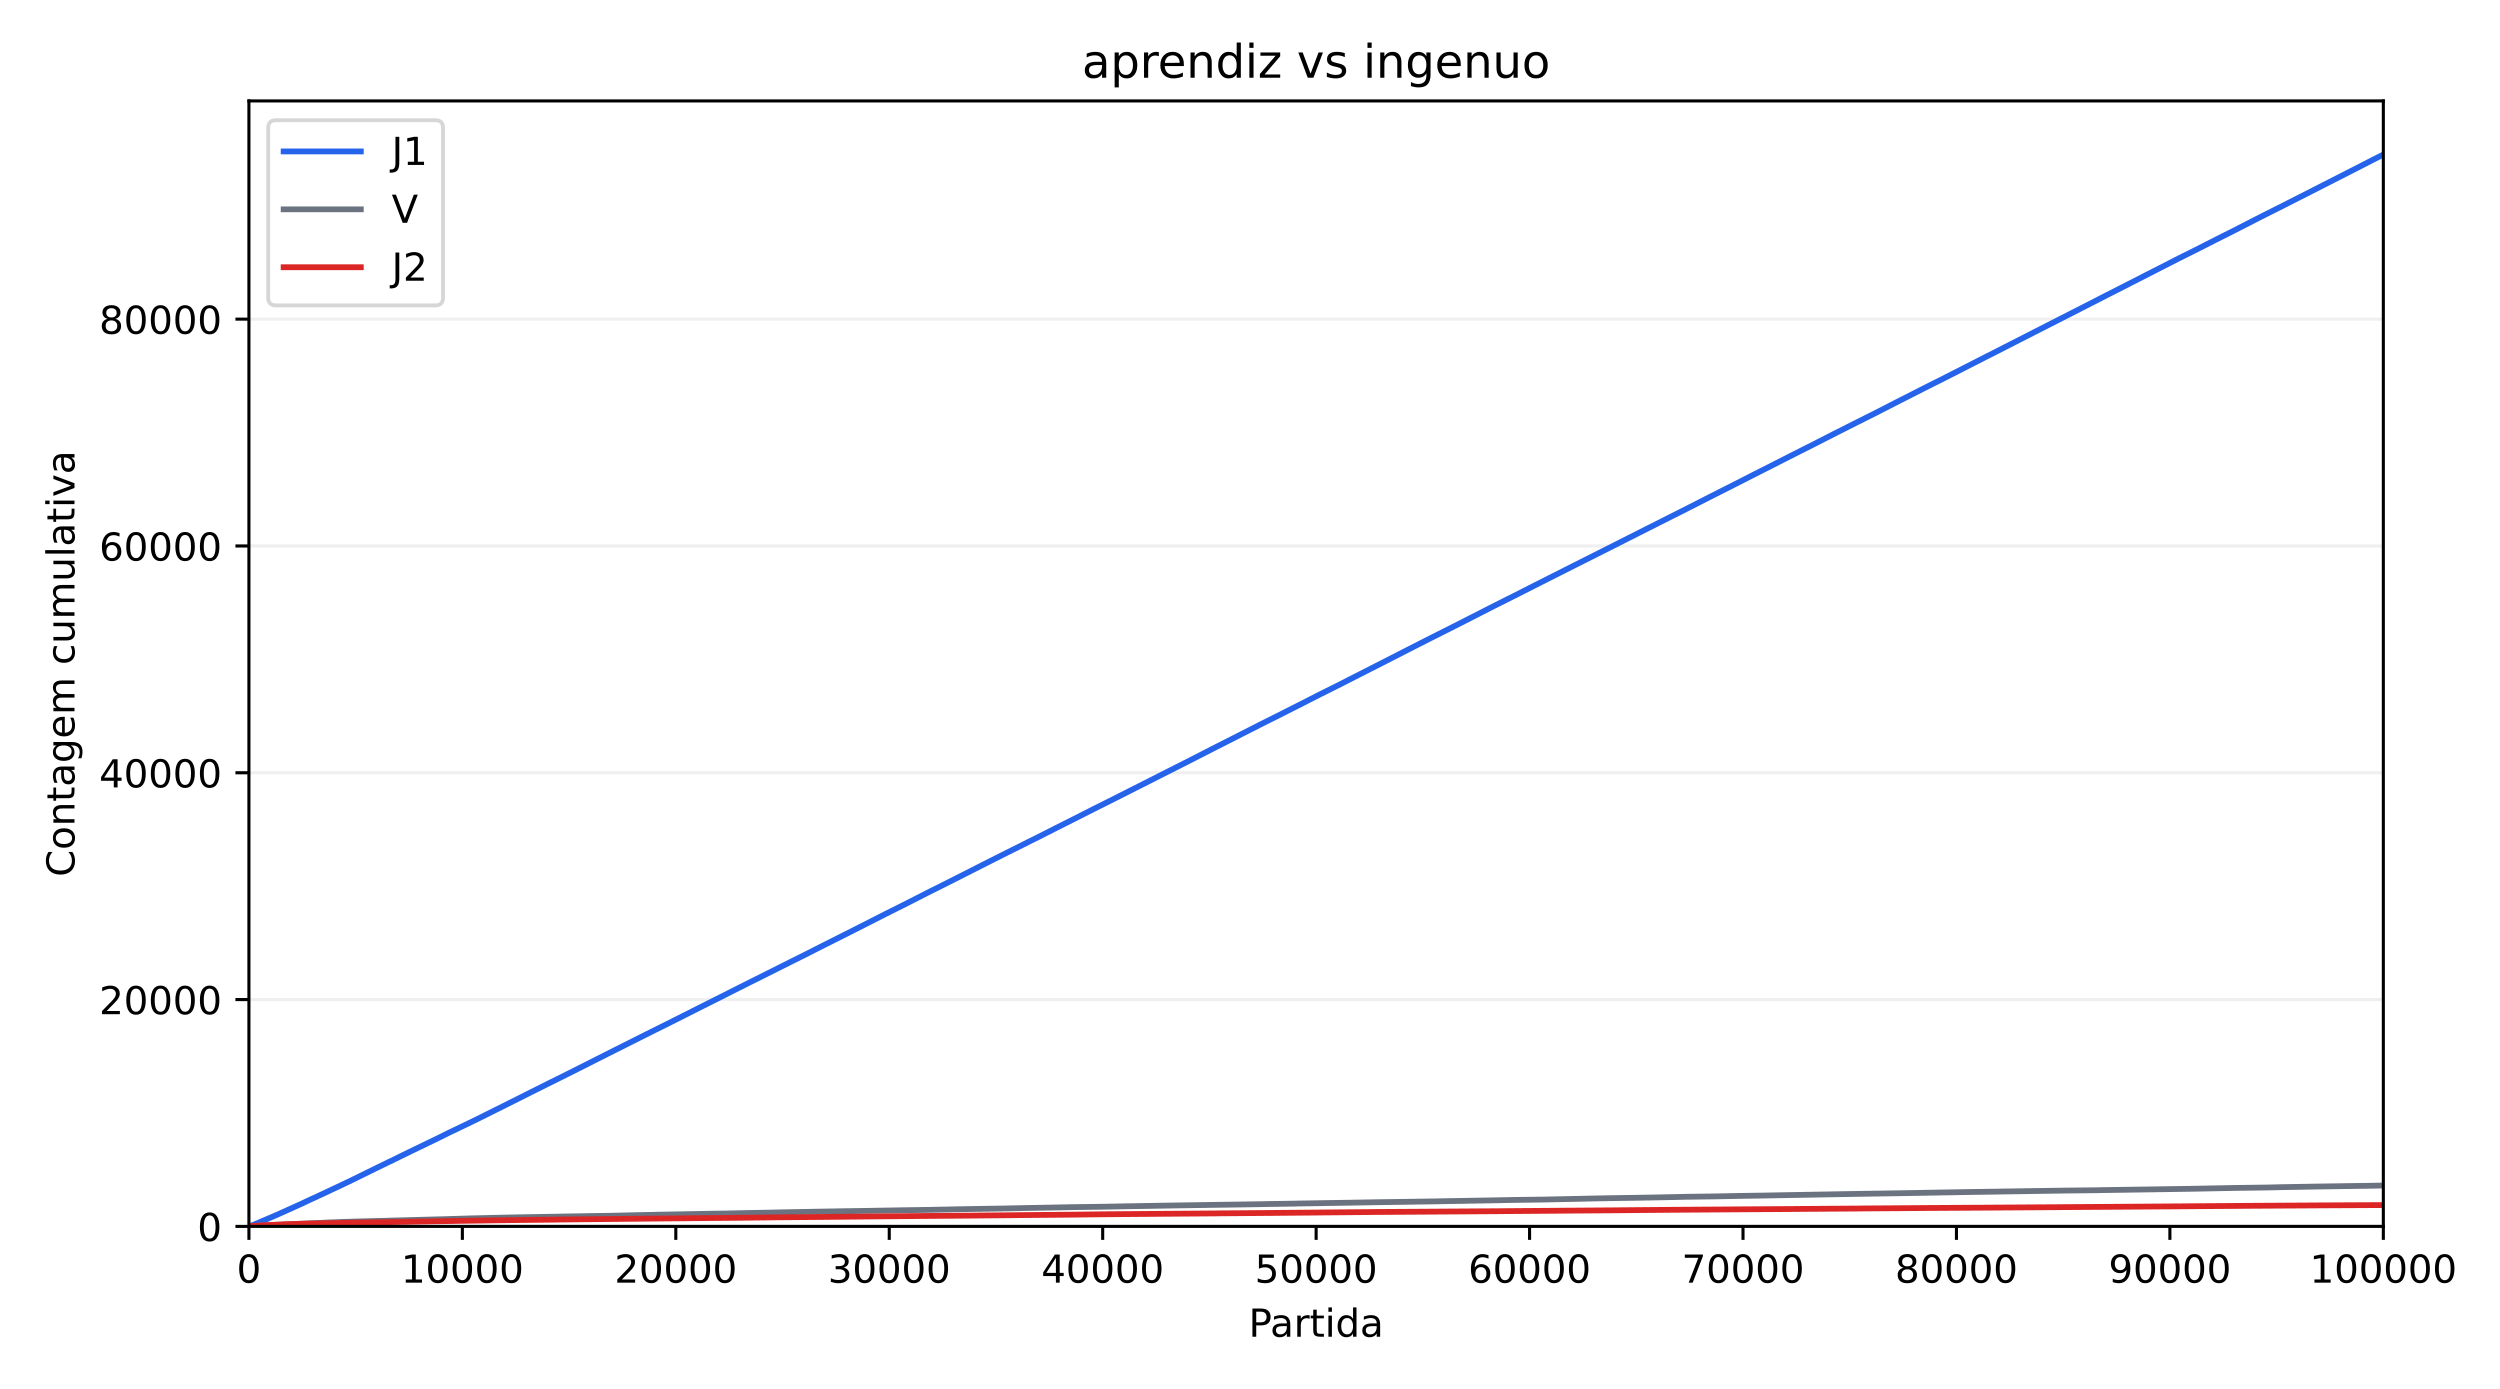
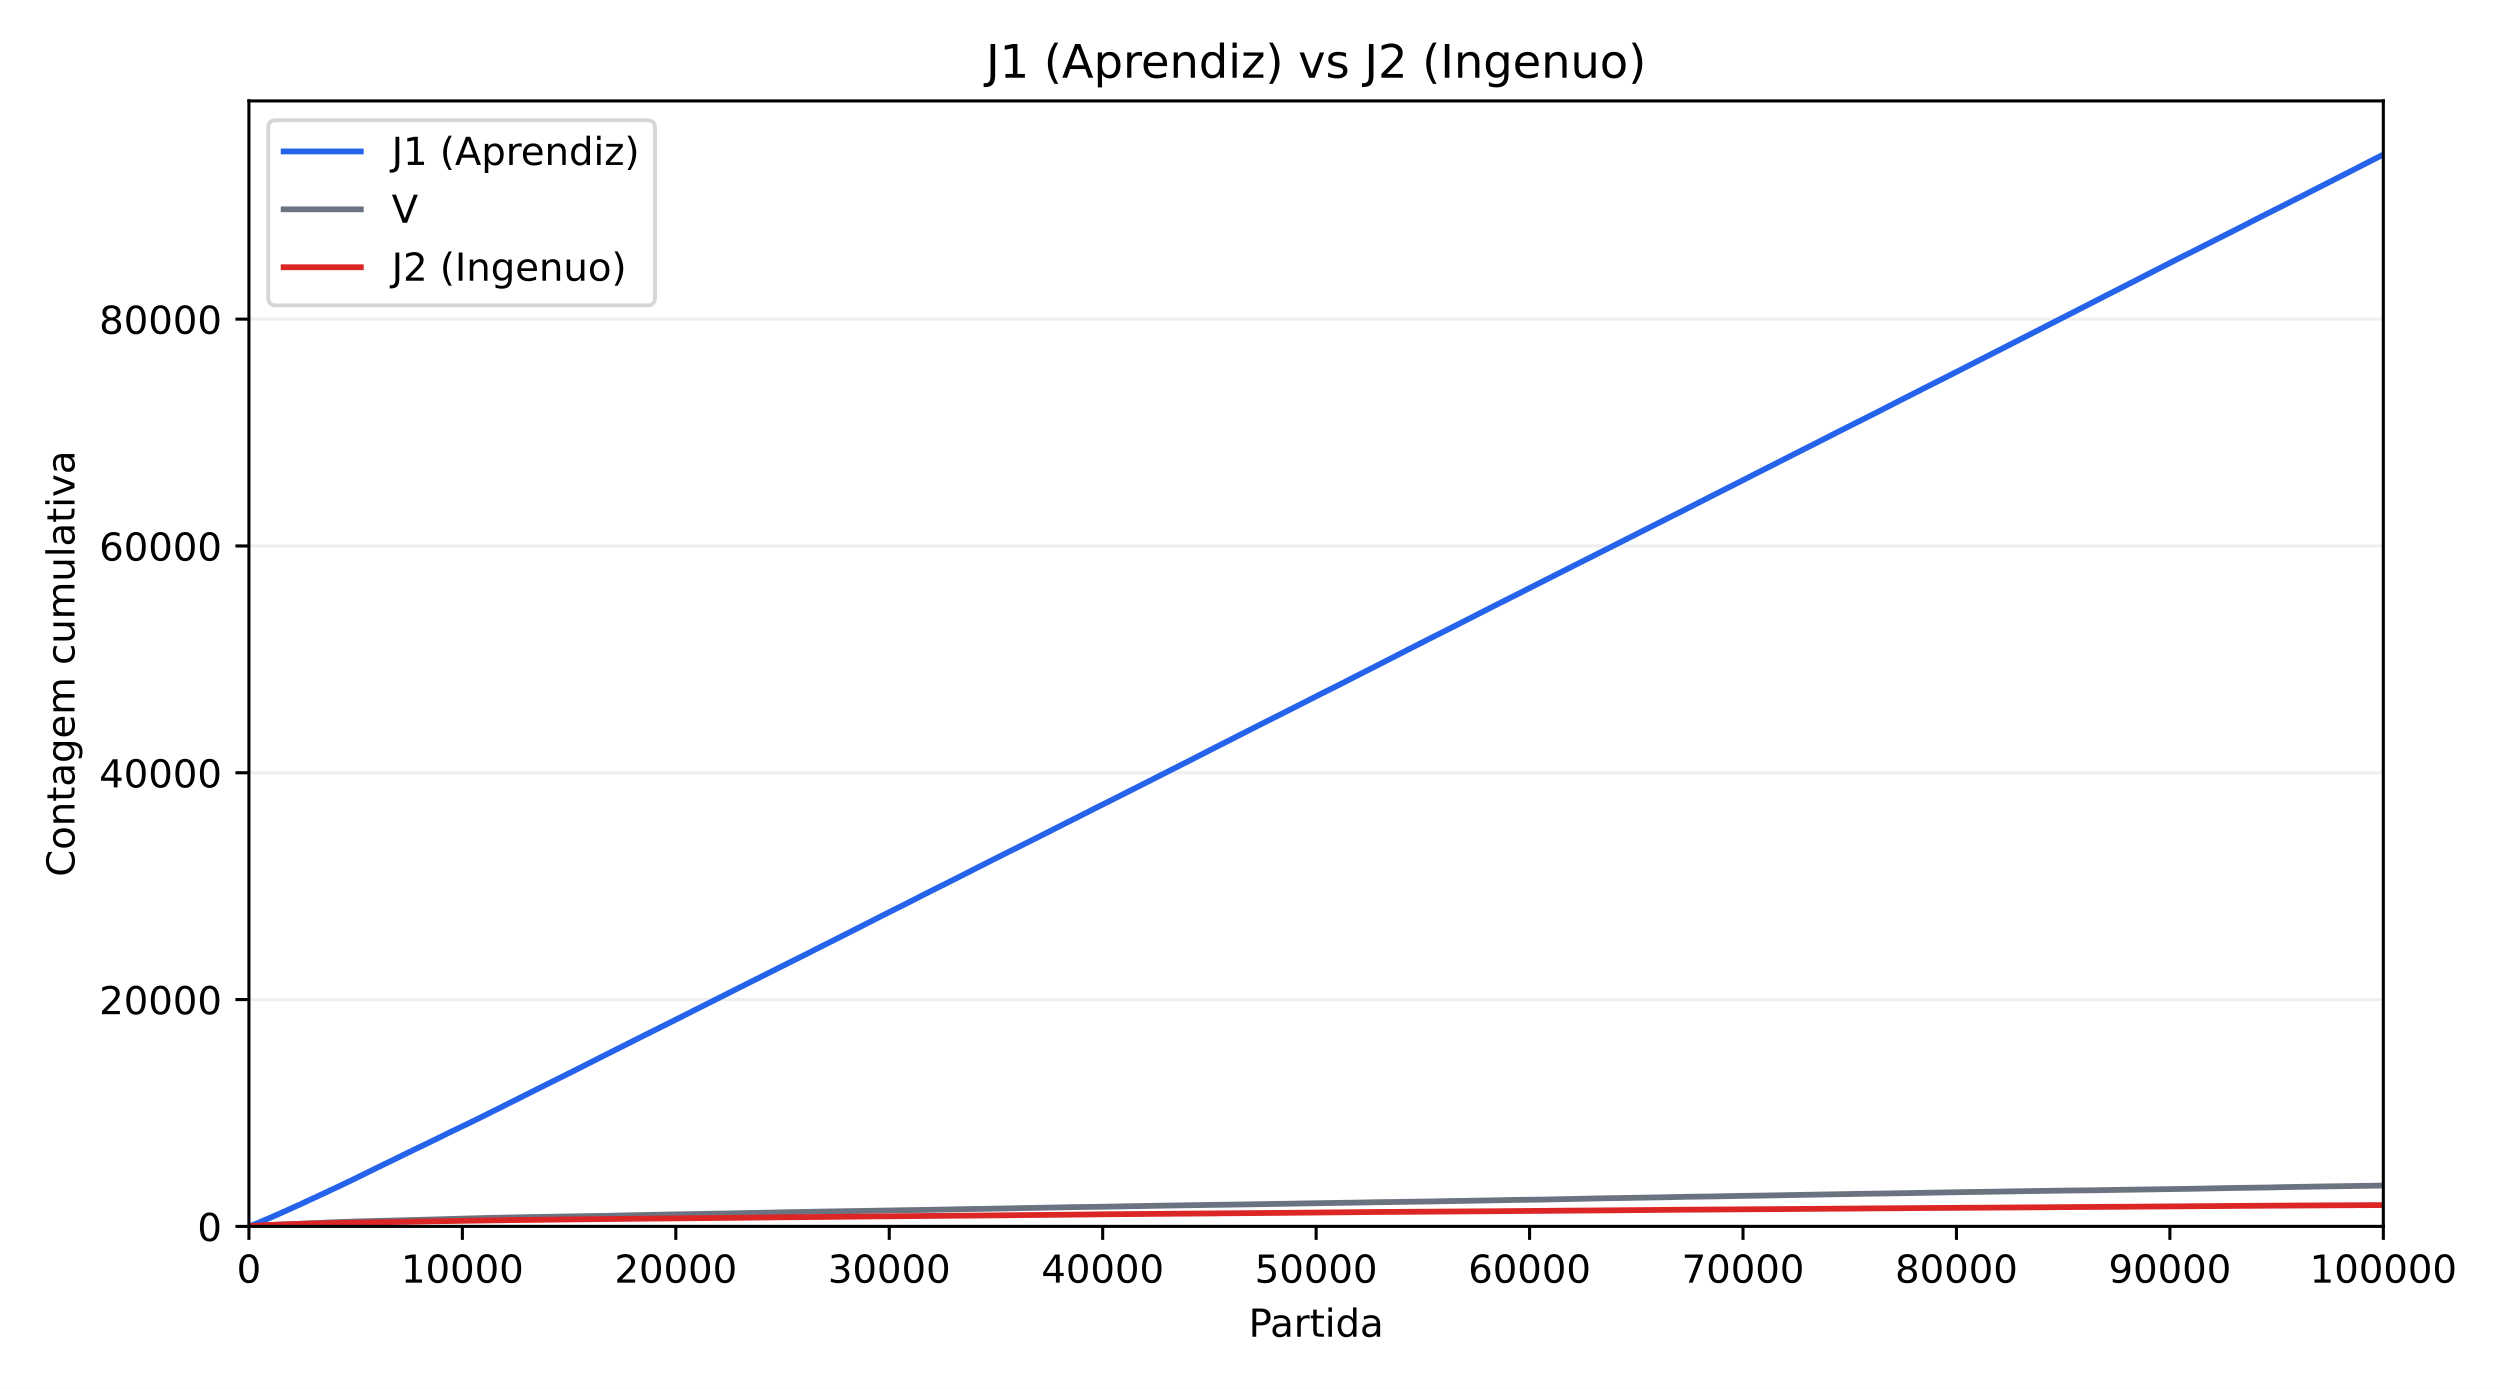
<svg xmlns="http://www.w3.org/2000/svg" xmlns:xlink="http://www.w3.org/1999/xlink" width="648pt" height="360pt" viewBox="0 0 648 360" version="1.1">
  <defs>
    <style type="text/css">*{stroke-linejoin: round; stroke-linecap: butt}</style>
  </defs>
  <g id="figure_1">
    <g id="patch_1">
      <path d="M 0 360  L 648 360  L 648 0  L 0 0  z " style="fill: #ffffff" />
    </g>
    <g id="axes_1">
      <g id="patch_2">
        <path d="M 64.522 317.878  L 617.76 317.878  L 617.76 26.16  L 64.522 26.16  z " style="fill: #ffffff" />
      </g>
      <g id="matplotlib.axis_1">
        <g id="xtick_1">
          <g id="line2d_1">
            <defs>
-               <path id="m46d43a1dc6" d="M 0 0  L 0 3.5  " style="stroke: #000000; stroke-width: 0.8" />
+               <path id="md406e0d1ef" d="M 0 0  L 0 3.5  " style="stroke: #000000; stroke-width: 0.8" />
            </defs>
            <g>
-               <use xlink:href="#m46d43a1dc6" x="64.522" y="317.878" style="stroke: #000000; stroke-width: 0.8" />
+               <use xlink:href="#md406e0d1ef" x="64.522" y="317.878" style="stroke: #000000; stroke-width: 0.8" />
            </g>
          </g>
          <g id="text_1">
            <text style="font-size: 10px; font-family: 'DejaVu Sans', 'Bitstream Vera Sans', 'Computer Modern Sans Serif', 'Lucida Grande', 'Verdana', 'Geneva', 'Lucid', 'Arial', 'Helvetica', 'Avant Garde', sans-serif; text-anchor: middle" x="64.522" y="332.475" transform="rotate(-0 64.52234 332.4753)">0</text>
          </g>
        </g>
        <g id="xtick_2">
          <g id="line2d_2">
            <g>
-               <use xlink:href="#m46d43a1dc6" x="119.846" y="317.878" style="stroke: #000000; stroke-width: 0.8" />
+               <use xlink:href="#md406e0d1ef" x="119.846" y="317.878" style="stroke: #000000; stroke-width: 0.8" />
            </g>
          </g>
          <g id="text_2">
            <text style="font-size: 10px; font-family: 'DejaVu Sans', 'Bitstream Vera Sans', 'Computer Modern Sans Serif', 'Lucida Grande', 'Verdana', 'Geneva', 'Lucid', 'Arial', 'Helvetica', 'Avant Garde', sans-serif; text-anchor: middle" x="119.846" y="332.475" transform="rotate(-0 119.8461 332.4753)">10000</text>
          </g>
        </g>
        <g id="xtick_3">
          <g id="line2d_3">
            <g>
-               <use xlink:href="#m46d43a1dc6" x="175.17" y="317.878" style="stroke: #000000; stroke-width: 0.8" />
+               <use xlink:href="#md406e0d1ef" x="175.17" y="317.878" style="stroke: #000000; stroke-width: 0.8" />
            </g>
          </g>
          <g id="text_3">
            <text style="font-size: 10px; font-family: 'DejaVu Sans', 'Bitstream Vera Sans', 'Computer Modern Sans Serif', 'Lucida Grande', 'Verdana', 'Geneva', 'Lucid', 'Arial', 'Helvetica', 'Avant Garde', sans-serif; text-anchor: middle" x="175.17" y="332.475" transform="rotate(-0 175.1699 332.4753)">20000</text>
          </g>
        </g>
        <g id="xtick_4">
          <g id="line2d_4">
            <g>
-               <use xlink:href="#m46d43a1dc6" x="230.494" y="317.878" style="stroke: #000000; stroke-width: 0.8" />
+               <use xlink:href="#md406e0d1ef" x="230.494" y="317.878" style="stroke: #000000; stroke-width: 0.8" />
            </g>
          </g>
          <g id="text_4">
            <text style="font-size: 10px; font-family: 'DejaVu Sans', 'Bitstream Vera Sans', 'Computer Modern Sans Serif', 'Lucida Grande', 'Verdana', 'Geneva', 'Lucid', 'Arial', 'Helvetica', 'Avant Garde', sans-serif; text-anchor: middle" x="230.494" y="332.475" transform="rotate(-0 230.4936 332.4753)">30000</text>
          </g>
        </g>
        <g id="xtick_5">
          <g id="line2d_5">
            <g>
-               <use xlink:href="#m46d43a1dc6" x="285.817" y="317.878" style="stroke: #000000; stroke-width: 0.8" />
+               <use xlink:href="#md406e0d1ef" x="285.817" y="317.878" style="stroke: #000000; stroke-width: 0.8" />
            </g>
          </g>
          <g id="text_5">
            <text style="font-size: 10px; font-family: 'DejaVu Sans', 'Bitstream Vera Sans', 'Computer Modern Sans Serif', 'Lucida Grande', 'Verdana', 'Geneva', 'Lucid', 'Arial', 'Helvetica', 'Avant Garde', sans-serif; text-anchor: middle" x="285.817" y="332.475" transform="rotate(-0 285.8174 332.4753)">40000</text>
          </g>
        </g>
        <g id="xtick_6">
          <g id="line2d_6">
            <g>
-               <use xlink:href="#m46d43a1dc6" x="341.141" y="317.878" style="stroke: #000000; stroke-width: 0.8" />
+               <use xlink:href="#md406e0d1ef" x="341.141" y="317.878" style="stroke: #000000; stroke-width: 0.8" />
            </g>
          </g>
          <g id="text_6">
            <text style="font-size: 10px; font-family: 'DejaVu Sans', 'Bitstream Vera Sans', 'Computer Modern Sans Serif', 'Lucida Grande', 'Verdana', 'Geneva', 'Lucid', 'Arial', 'Helvetica', 'Avant Garde', sans-serif; text-anchor: middle" x="341.141" y="332.475" transform="rotate(-0 341.1412 332.4753)">50000</text>
          </g>
        </g>
        <g id="xtick_7">
          <g id="line2d_7">
            <g>
-               <use xlink:href="#m46d43a1dc6" x="396.465" y="317.878" style="stroke: #000000; stroke-width: 0.8" />
+               <use xlink:href="#md406e0d1ef" x="396.465" y="317.878" style="stroke: #000000; stroke-width: 0.8" />
            </g>
          </g>
          <g id="text_7">
            <text style="font-size: 10px; font-family: 'DejaVu Sans', 'Bitstream Vera Sans', 'Computer Modern Sans Serif', 'Lucida Grande', 'Verdana', 'Geneva', 'Lucid', 'Arial', 'Helvetica', 'Avant Garde', sans-serif; text-anchor: middle" x="396.465" y="332.475" transform="rotate(-0 396.4649 332.4753)">60000</text>
          </g>
        </g>
        <g id="xtick_8">
          <g id="line2d_8">
            <g>
-               <use xlink:href="#m46d43a1dc6" x="451.789" y="317.878" style="stroke: #000000; stroke-width: 0.8" />
+               <use xlink:href="#md406e0d1ef" x="451.789" y="317.878" style="stroke: #000000; stroke-width: 0.8" />
            </g>
          </g>
          <g id="text_8">
            <text style="font-size: 10px; font-family: 'DejaVu Sans', 'Bitstream Vera Sans', 'Computer Modern Sans Serif', 'Lucida Grande', 'Verdana', 'Geneva', 'Lucid', 'Arial', 'Helvetica', 'Avant Garde', sans-serif; text-anchor: middle" x="451.789" y="332.475" transform="rotate(-0 451.7887 332.4753)">70000</text>
          </g>
        </g>
        <g id="xtick_9">
          <g id="line2d_9">
            <g>
-               <use xlink:href="#m46d43a1dc6" x="507.112" y="317.878" style="stroke: #000000; stroke-width: 0.8" />
+               <use xlink:href="#md406e0d1ef" x="507.112" y="317.878" style="stroke: #000000; stroke-width: 0.8" />
            </g>
          </g>
          <g id="text_9">
            <text style="font-size: 10px; font-family: 'DejaVu Sans', 'Bitstream Vera Sans', 'Computer Modern Sans Serif', 'Lucida Grande', 'Verdana', 'Geneva', 'Lucid', 'Arial', 'Helvetica', 'Avant Garde', sans-serif; text-anchor: middle" x="507.112" y="332.475" transform="rotate(-0 507.1125 332.4753)">80000</text>
          </g>
        </g>
        <g id="xtick_10">
          <g id="line2d_10">
            <g>
-               <use xlink:href="#m46d43a1dc6" x="562.436" y="317.878" style="stroke: #000000; stroke-width: 0.8" />
+               <use xlink:href="#md406e0d1ef" x="562.436" y="317.878" style="stroke: #000000; stroke-width: 0.8" />
            </g>
          </g>
          <g id="text_10">
            <text style="font-size: 10px; font-family: 'DejaVu Sans', 'Bitstream Vera Sans', 'Computer Modern Sans Serif', 'Lucida Grande', 'Verdana', 'Geneva', 'Lucid', 'Arial', 'Helvetica', 'Avant Garde', sans-serif; text-anchor: middle" x="562.436" y="332.475" transform="rotate(-0 562.4362 332.4753)">90000</text>
          </g>
        </g>
        <g id="xtick_11">
          <g id="line2d_11">
            <g>
-               <use xlink:href="#m46d43a1dc6" x="617.76" y="317.878" style="stroke: #000000; stroke-width: 0.8" />
+               <use xlink:href="#md406e0d1ef" x="617.76" y="317.878" style="stroke: #000000; stroke-width: 0.8" />
            </g>
          </g>
          <g id="text_11">
            <text style="font-size: 10px; font-family: 'DejaVu Sans', 'Bitstream Vera Sans', 'Computer Modern Sans Serif', 'Lucida Grande', 'Verdana', 'Geneva', 'Lucid', 'Arial', 'Helvetica', 'Avant Garde', sans-serif; text-anchor: middle" x="617.76" y="332.475" transform="rotate(-0 617.76 332.4753)">100000</text>
          </g>
        </g>
        <g id="text_12">
          <text style="font-size: 10px; font-family: 'DejaVu Sans', 'Bitstream Vera Sans', 'Computer Modern Sans Serif', 'Lucida Grande', 'Verdana', 'Geneva', 'Lucid', 'Arial', 'Helvetica', 'Avant Garde', sans-serif; text-anchor: middle" x="341.141" y="346.476" transform="rotate(-0 341.1412 346.4761)">Partida</text>
        </g>
      </g>
      <g id="matplotlib.axis_2">
        <g id="ytick_1">
          <g id="line2d_12">
-             <path d="M 64.522 317.878  L 617.76 317.878  " clip-path="url(#p251c545fd5)" style="fill: none; stroke: #b0b0b0; stroke-opacity: 0.2; stroke-width: 0.8; stroke-linecap: square" />
+             <path d="M 64.522 317.878  L 617.76 317.878  " clip-path="url(#p0ba3b041fd)" style="fill: none; stroke: #b0b0b0; stroke-opacity: 0.2; stroke-width: 0.8; stroke-linecap: square" />
          </g>
          <g id="line2d_13">
            <defs>
-               <path id="m83a1f2bd88" d="M 0 0  L -3.5 0  " style="stroke: #000000; stroke-width: 0.8" />
+               <path id="m6a8de0ea1c" d="M 0 0  L -3.5 0  " style="stroke: #000000; stroke-width: 0.8" />
            </defs>
            <g>
-               <use xlink:href="#m83a1f2bd88" x="64.522" y="317.878" style="stroke: #000000; stroke-width: 0.8" />
+               <use xlink:href="#m6a8de0ea1c" x="64.522" y="317.878" style="stroke: #000000; stroke-width: 0.8" />
            </g>
          </g>
          <g id="text_13">
            <text style="font-size: 10px; font-family: 'DejaVu Sans', 'Bitstream Vera Sans', 'Computer Modern Sans Serif', 'Lucida Grande', 'Verdana', 'Geneva', 'Lucid', 'Arial', 'Helvetica', 'Avant Garde', sans-serif; text-anchor: end" x="57.522" y="321.676" transform="rotate(-0 57.52234 321.6765)">0</text>
          </g>
        </g>
        <g id="ytick_2">
          <g id="line2d_14">
-             <path d="M 64.522 259.089  L 617.76 259.089  " clip-path="url(#p251c545fd5)" style="fill: none; stroke: #b0b0b0; stroke-opacity: 0.2; stroke-width: 0.8; stroke-linecap: square" />
+             <path d="M 64.522 259.089  L 617.76 259.089  " clip-path="url(#p0ba3b041fd)" style="fill: none; stroke: #b0b0b0; stroke-opacity: 0.2; stroke-width: 0.8; stroke-linecap: square" />
          </g>
          <g id="line2d_15">
            <g>
-               <use xlink:href="#m83a1f2bd88" x="64.522" y="259.089" style="stroke: #000000; stroke-width: 0.8" />
+               <use xlink:href="#m6a8de0ea1c" x="64.522" y="259.089" style="stroke: #000000; stroke-width: 0.8" />
            </g>
          </g>
          <g id="text_14">
            <text style="font-size: 10px; font-family: 'DejaVu Sans', 'Bitstream Vera Sans', 'Computer Modern Sans Serif', 'Lucida Grande', 'Verdana', 'Geneva', 'Lucid', 'Arial', 'Helvetica', 'Avant Garde', sans-serif; text-anchor: end" x="57.522" y="262.888" transform="rotate(-0 57.52234 262.8878)">20000</text>
          </g>
        </g>
        <g id="ytick_3">
          <g id="line2d_16">
-             <path d="M 64.522 200.3  L 617.76 200.3  " clip-path="url(#p251c545fd5)" style="fill: none; stroke: #b0b0b0; stroke-opacity: 0.2; stroke-width: 0.8; stroke-linecap: square" />
+             <path d="M 64.522 200.3  L 617.76 200.3  " clip-path="url(#p0ba3b041fd)" style="fill: none; stroke: #b0b0b0; stroke-opacity: 0.2; stroke-width: 0.8; stroke-linecap: square" />
          </g>
          <g id="line2d_17">
            <g>
-               <use xlink:href="#m83a1f2bd88" x="64.522" y="200.3" style="stroke: #000000; stroke-width: 0.8" />
+               <use xlink:href="#m6a8de0ea1c" x="64.522" y="200.3" style="stroke: #000000; stroke-width: 0.8" />
            </g>
          </g>
          <g id="text_15">
            <text style="font-size: 10px; font-family: 'DejaVu Sans', 'Bitstream Vera Sans', 'Computer Modern Sans Serif', 'Lucida Grande', 'Verdana', 'Geneva', 'Lucid', 'Arial', 'Helvetica', 'Avant Garde', sans-serif; text-anchor: end" x="57.522" y="204.099" transform="rotate(-0 57.52234 204.0992)">40000</text>
          </g>
        </g>
        <g id="ytick_4">
          <g id="line2d_18">
-             <path d="M 64.522 141.512  L 617.76 141.512  " clip-path="url(#p251c545fd5)" style="fill: none; stroke: #b0b0b0; stroke-opacity: 0.2; stroke-width: 0.8; stroke-linecap: square" />
+             <path d="M 64.522 141.512  L 617.76 141.512  " clip-path="url(#p0ba3b041fd)" style="fill: none; stroke: #b0b0b0; stroke-opacity: 0.2; stroke-width: 0.8; stroke-linecap: square" />
          </g>
          <g id="line2d_19">
            <g>
-               <use xlink:href="#m83a1f2bd88" x="64.522" y="141.512" style="stroke: #000000; stroke-width: 0.8" />
+               <use xlink:href="#m6a8de0ea1c" x="64.522" y="141.512" style="stroke: #000000; stroke-width: 0.8" />
            </g>
          </g>
          <g id="text_16">
            <text style="font-size: 10px; font-family: 'DejaVu Sans', 'Bitstream Vera Sans', 'Computer Modern Sans Serif', 'Lucida Grande', 'Verdana', 'Geneva', 'Lucid', 'Arial', 'Helvetica', 'Avant Garde', sans-serif; text-anchor: end" x="57.522" y="145.311" transform="rotate(-0 57.52234 145.3105)">60000</text>
          </g>
        </g>
        <g id="ytick_5">
          <g id="line2d_20">
-             <path d="M 64.522 82.723  L 617.76 82.723  " clip-path="url(#p251c545fd5)" style="fill: none; stroke: #b0b0b0; stroke-opacity: 0.2; stroke-width: 0.8; stroke-linecap: square" />
+             <path d="M 64.522 82.723  L 617.76 82.723  " clip-path="url(#p0ba3b041fd)" style="fill: none; stroke: #b0b0b0; stroke-opacity: 0.2; stroke-width: 0.8; stroke-linecap: square" />
          </g>
          <g id="line2d_21">
            <g>
-               <use xlink:href="#m83a1f2bd88" x="64.522" y="82.723" style="stroke: #000000; stroke-width: 0.8" />
+               <use xlink:href="#m6a8de0ea1c" x="64.522" y="82.723" style="stroke: #000000; stroke-width: 0.8" />
            </g>
          </g>
          <g id="text_17">
            <text style="font-size: 10px; font-family: 'DejaVu Sans', 'Bitstream Vera Sans', 'Computer Modern Sans Serif', 'Lucida Grande', 'Verdana', 'Geneva', 'Lucid', 'Arial', 'Helvetica', 'Avant Garde', sans-serif; text-anchor: end" x="57.522" y="86.522" transform="rotate(-0 57.52234 86.52189)">80000</text>
          </g>
        </g>
        <g id="text_18">
          <text style="font-size: 10px; font-family: 'DejaVu Sans', 'Bitstream Vera Sans', 'Computer Modern Sans Serif', 'Lucida Grande', 'Verdana', 'Geneva', 'Lucid', 'Arial', 'Helvetica', 'Avant Garde', sans-serif; text-anchor: middle" x="19.308" y="172.019" transform="rotate(-90 19.3075 172.0188)">Contagem cumulativa</text>
        </g>
      </g>
      <g id="line2d_22">
-         <path d="M 64.522 317.878  L 65.242 317.619  L 65.59 317.51  L 66.614 317.09  L 66.89 316.981  L 68.146 316.437  L 68.406 316.329  L 69.562 315.838  L 69.817 315.729  L 71.089 315.176  L 71.349 315.068  L 72.705 314.471  L 72.937 314.362  L 74.436 313.689  L 74.68 313.58  L 76.234 312.878  L 76.478 312.769  L 78.043 312.061  L 78.276 311.952  L 80.345 310.976  L 80.583 310.867  L 82.171 310.147  L 82.381 310.038  L 84.03 309.286  L 84.251 309.177  L 86.403 308.157  L 86.641 308.048  L 88.671 307.093  L 88.898 306.984  L 91.094 305.941  L 91.31 305.832  L 94.386 304.321  L 94.613 304.212  L 97.789 302.648  L 98.01 302.54  L 100.776 301.193  L 101.025 301.085  L 104.046 299.603  L 104.267 299.494  L 107.022 298.154  L 107.243 298.045  L 109.655 296.887  L 109.877 296.778  L 112.527 295.494  L 112.776 295.385  L 116.316 293.627  L 116.538 293.519  L 118.734 292.475  L 118.955 292.366  L 121.351 291.217  L 121.578 291.108  L 124.549 289.653  L 124.764 289.544  L 128.598 287.631  L 128.831 287.522  L 132.963 285.45  L 133.19 285.341  L 137.716 283.06  L 137.937 282.951  L 141.942 280.947  L 142.158 280.838  L 145.45 279.212  L 145.666 279.104  L 149.76 277.052  L 149.975 276.943  L 154.894 274.453  L 155.115 274.345  L 159.58 272.096  L 159.806 271.987  L 164.227 269.762  L 164.443 269.653  L 168.736 267.496  L 168.957 267.387  L 172.481 265.638  L 172.702 265.529  L 177.178 263.275  L 177.399 263.166  L 182.146 260.767  L 182.367 260.659  L 186.71 258.475  L 186.926 258.366  L 191.607 256.003  L 191.828 255.894  L 195.955 253.824  L 196.176 253.716  L 200.077 251.767  L 200.292 251.658  L 204.58 249.504  L 204.79 249.395  L 208.392 247.605  L 208.608 247.496  L 213.908 244.803  L 214.14 244.695  L 218.544 242.478  L 218.765 242.37  L 223.75 239.845  L 223.965 239.736  L 229.525 236.905  L 229.752 236.796  L 233.891 234.721  L 234.123 234.612  L 240.076 231.573  L 240.286 231.464  L 244.192 229.512  L 244.413 229.404  L 248.994 227.093  L 249.21 226.985  L 254.692 224.195  L 254.914 224.086  L 259.649 221.694  L 259.865 221.585  L 263.738 219.651  L 263.959 219.542  L 268.081 217.475  L 268.324 217.367  L 273.347 214.821  L 273.563 214.712  L 278.138 212.405  L 278.36 212.296  L 283.555 209.66  L 283.77 209.551  L 287.61 207.634  L 287.831 207.525  L 292.783 205.018  L 292.998 204.909  L 297.723 202.523  L 297.939 202.414  L 303.283 199.698  L 303.51 199.589  L 308.406 197.111  L 308.622 197.002  L 315.261 193.598  L 315.488 193.49  L 320.682 190.853  L 320.893 190.744  L 326.453 187.914  L 326.668 187.805  L 330.779 185.744  L 331.011 185.636  L 336.267 182.967  L 336.5 182.858  L 342.364 179.865  L 342.591 179.757  L 346.264 177.928  L 346.48 177.82  L 352.333 174.833  L 352.554 174.724  L 358.159 171.87  L 358.38 171.761  L 364.919 168.41  L 365.135 168.302  L 370.806 165.412  L 371.033 165.303  L 375.519 163.043  L 375.735 162.934  L 381.024 160.248  L 381.24 160.139  L 387.442 156.967  L 387.68 156.858  L 392.111 154.627  L 392.343 154.519  L 397.798 151.744  L 398.025 151.635  L 402.949 149.142  L 403.17 149.034  L 407.889 146.65  L 408.1 146.541  L 412.282 144.442  L 412.492 144.334  L 417.034 142.044  L 417.256 141.935  L 422.268 139.395  L 422.495 139.287  L 427.441 136.782  L 427.668 136.673  L 432.392 134.287  L 432.608 134.178  L 436.99 131.973  L 437.205 131.864  L 443.18 128.813  L 443.396 128.705  L 448.281 126.233  L 448.508 126.124  L 454.466 123.081  L 454.682 122.973  L 459.54 120.515  L 459.75 120.407  L 465.105 117.685  L 465.321 117.576  L 470.001 115.213  L 470.217 115.104  L 476.303 111.994  L 476.541 111.885  L 481.514 109.366  L 481.747 109.257  L 485.824 107.214  L 486.034 107.106  L 492.728 103.672  L 492.961 103.564  L 498.521 100.733  L 498.731 100.624  L 502.88 98.543  L 503.101 98.434  L 508.695 95.586  L 508.905 95.477  L 514.83 92.453  L 515.057 92.344  L 520.877 89.375  L 521.093 89.266  L 527.123 86.186  L 527.339 86.077  L 533.181 83.096  L 533.397 82.988  L 539.211 80.022  L 539.422 79.913  L 545.961 76.562  L 546.182 76.453  L 551.936 73.52  L 552.146 73.411  L 558.292 70.269  L 558.508 70.16  L 564.821 66.929  L 565.048 66.821  L 568.837 64.931  L 569.058 64.822  L 574.441 62.085  L 574.663 61.977  L 579.105 59.74  L 579.316 59.631  L 585.849 56.283  L 586.065 56.174  L 590.557 53.911  L 590.79 53.802  L 596.245 51.027  L 596.471 50.918  L 602.314 47.938  L 602.529 47.829  L 608.294 44.89  L 608.51 44.781  L 615.176 41.362  L 615.398 41.254  L 617.76 40.051  L 617.76 40.051  " clip-path="url(#p251c545fd5)" style="fill: none; stroke: #2563eb; stroke-width: 1.5; stroke-linecap: square" />
+         <path d="M 64.522 317.878  L 65.242 317.619  L 65.59 317.51  L 66.614 317.09  L 66.89 316.981  L 68.146 316.437  L 68.406 316.329  L 69.562 315.838  L 69.817 315.729  L 71.089 315.176  L 71.349 315.068  L 72.705 314.471  L 72.937 314.362  L 74.436 313.689  L 74.68 313.58  L 76.234 312.878  L 76.478 312.769  L 78.043 312.061  L 78.276 311.952  L 80.345 310.976  L 80.583 310.867  L 82.171 310.147  L 82.381 310.038  L 84.03 309.286  L 84.251 309.177  L 86.403 308.157  L 86.641 308.048  L 88.671 307.093  L 88.898 306.984  L 91.094 305.941  L 91.31 305.832  L 94.386 304.321  L 94.613 304.212  L 97.789 302.648  L 98.01 302.54  L 100.776 301.193  L 101.025 301.085  L 104.046 299.603  L 104.267 299.494  L 107.022 298.154  L 107.243 298.045  L 109.655 296.887  L 109.877 296.778  L 112.527 295.494  L 112.776 295.385  L 116.316 293.627  L 116.538 293.519  L 118.734 292.475  L 118.955 292.366  L 121.351 291.217  L 121.578 291.108  L 124.549 289.653  L 124.764 289.544  L 128.598 287.631  L 128.831 287.522  L 132.963 285.45  L 133.19 285.341  L 137.716 283.06  L 137.937 282.951  L 141.942 280.947  L 142.158 280.838  L 145.45 279.212  L 145.666 279.104  L 149.76 277.052  L 149.975 276.943  L 154.894 274.453  L 155.115 274.345  L 159.58 272.096  L 159.806 271.987  L 164.227 269.762  L 164.443 269.653  L 168.736 267.496  L 168.957 267.387  L 172.481 265.638  L 172.702 265.529  L 177.178 263.275  L 177.399 263.166  L 182.146 260.767  L 182.367 260.659  L 186.71 258.475  L 186.926 258.366  L 191.607 256.003  L 191.828 255.894  L 195.955 253.824  L 196.176 253.716  L 200.077 251.767  L 200.292 251.658  L 204.58 249.504  L 204.79 249.395  L 208.392 247.605  L 208.608 247.496  L 213.908 244.803  L 214.14 244.695  L 218.544 242.478  L 218.765 242.37  L 223.75 239.845  L 223.965 239.736  L 229.525 236.905  L 229.752 236.796  L 233.891 234.721  L 234.123 234.612  L 240.076 231.573  L 240.286 231.464  L 244.192 229.512  L 244.413 229.404  L 248.994 227.093  L 249.21 226.985  L 254.692 224.195  L 254.914 224.086  L 259.649 221.694  L 259.865 221.585  L 263.738 219.651  L 263.959 219.542  L 268.081 217.475  L 268.324 217.367  L 273.347 214.821  L 273.563 214.712  L 278.138 212.405  L 278.36 212.296  L 283.555 209.66  L 283.77 209.551  L 287.61 207.634  L 287.831 207.525  L 292.783 205.018  L 292.998 204.909  L 297.723 202.523  L 297.939 202.414  L 303.283 199.698  L 303.51 199.589  L 308.406 197.111  L 308.622 197.002  L 315.261 193.598  L 315.488 193.49  L 320.682 190.853  L 320.893 190.744  L 326.453 187.914  L 326.668 187.805  L 330.779 185.744  L 331.011 185.636  L 336.267 182.967  L 336.5 182.858  L 342.364 179.865  L 342.591 179.757  L 346.264 177.928  L 346.48 177.82  L 352.333 174.833  L 352.554 174.724  L 358.159 171.87  L 358.38 171.761  L 364.919 168.41  L 365.135 168.302  L 370.806 165.412  L 371.033 165.303  L 375.519 163.043  L 375.735 162.934  L 381.024 160.248  L 381.24 160.139  L 387.442 156.967  L 387.68 156.858  L 392.111 154.627  L 392.343 154.519  L 397.798 151.744  L 398.025 151.635  L 402.949 149.142  L 403.17 149.034  L 407.889 146.65  L 408.1 146.541  L 412.282 144.442  L 412.492 144.334  L 417.034 142.044  L 417.256 141.935  L 422.268 139.395  L 422.495 139.287  L 427.441 136.782  L 427.668 136.673  L 432.392 134.287  L 432.608 134.178  L 436.99 131.973  L 437.205 131.864  L 443.18 128.813  L 443.396 128.705  L 448.281 126.233  L 448.508 126.124  L 454.466 123.081  L 454.682 122.973  L 459.54 120.515  L 459.75 120.407  L 465.105 117.685  L 465.321 117.576  L 470.001 115.213  L 470.217 115.104  L 476.303 111.994  L 476.541 111.885  L 481.514 109.366  L 481.747 109.257  L 485.824 107.214  L 486.034 107.106  L 492.728 103.672  L 492.961 103.564  L 498.521 100.733  L 498.731 100.624  L 502.88 98.543  L 503.101 98.434  L 508.695 95.586  L 508.905 95.477  L 514.83 92.453  L 515.057 92.344  L 520.877 89.375  L 521.093 89.266  L 527.123 86.186  L 527.339 86.077  L 533.181 83.096  L 533.397 82.988  L 539.211 80.022  L 539.422 79.913  L 545.961 76.562  L 546.182 76.453  L 551.936 73.52  L 552.146 73.411  L 558.292 70.269  L 558.508 70.16  L 564.821 66.929  L 565.048 66.821  L 568.837 64.931  L 569.058 64.822  L 574.441 62.085  L 574.663 61.977  L 579.105 59.74  L 579.316 59.631  L 585.849 56.283  L 586.065 56.174  L 590.557 53.911  L 590.79 53.802  L 596.245 51.027  L 596.471 50.918  L 602.314 47.938  L 602.529 47.829  L 608.294 44.89  L 608.51 44.781  L 615.176 41.362  L 615.398 41.254  L 617.76 40.051  L 617.76 40.051  " clip-path="url(#p0ba3b041fd)" style="fill: none; stroke: #2563eb; stroke-width: 1.5; stroke-linecap: square" />
      </g>
      <g id="line2d_23">
-         <path d="M 64.522 317.878  L 66.232 317.769  L 66.486 317.757  L 68.716 317.648  L 68.987 317.628  L 70.779 317.519  L 71.067 317.49  L 73.441 317.381  L 73.689 317.372  L 76.262 317.263  L 76.533 317.243  L 79.111 317.134  L 79.36 317.125  L 82.016 317.016  L 82.259 317.011  L 84.478 316.902  L 84.743 316.884  L 87.631 316.775  L 87.908 316.752  L 91.554 316.643  L 91.808 316.631  L 95.941 316.523  L 96.184 316.517  L 100.588 316.408  L 100.853 316.39  L 104.887 316.282  L 105.13 316.276  L 109.235 316.167  L 109.484 316.158  L 113.672 316.049  L 113.915 316.043  L 117.556 315.935  L 117.799 315.929  L 121.445 315.82  L 121.694 315.811  L 126.385 315.702  L 126.645 315.688  L 131.796 315.579  L 132.045 315.57  L 138.169 315.461  L 138.407 315.459  L 144.869 315.35  L 145.129 315.335  L 151.668 315.226  L 151.917 315.217  L 159.098 315.109  L 159.353 315.097  L 164.155 314.988  L 164.398 314.982  L 169.643 314.874  L 169.903 314.859  L 176.099 314.75  L 176.337 314.747  L 182.113 314.638  L 182.362 314.63  L 189.073 314.521  L 189.316 314.515  L 194.218 314.406  L 194.461 314.4  L 200.453 314.292  L 200.718 314.274  L 206.461 314.165  L 206.699 314.162  L 212.342 314.053  L 212.58 314.051  L 219.119 313.942  L 219.357 313.939  L 226.366 313.83  L 226.615 313.821  L 233.177 313.712  L 233.426 313.704  L 240.834 313.595  L 241.077 313.589  L 246.515 313.48  L 246.77 313.469  L 252.795 313.36  L 253.033 313.357  L 259.854 313.248  L 260.092 313.245  L 265.171 313.136  L 265.42 313.128  L 271.527 313.019  L 271.765 313.016  L 277.342 312.907  L 277.596 312.895  L 285.734 312.787  L 285.978 312.781  L 291.698 312.672  L 291.942 312.666  L 298.63 312.557  L 298.879 312.548  L 305.485 312.44  L 305.723 312.437  L 313.086 312.328  L 313.335 312.319  L 321.147 312.21  L 321.385 312.207  L 328.19 312.099  L 328.444 312.087  L 335.764 311.978  L 336.029 311.961  L 342.773 311.852  L 343.022 311.843  L 350.358 311.734  L 350.607 311.725  L 356.87 311.617  L 357.113 311.611  L 365.124 311.502  L 365.367 311.496  L 372.759 311.387  L 373.019 311.373  L 379.558 311.264  L 379.807 311.255  L 386.186 311.146  L 386.424 311.143  L 391.984 311.035  L 392.227 311.029  L 400.509 310.92  L 400.758 310.911  L 405.909 310.802  L 406.147 310.8  L 411.314 310.691  L 411.568 310.679  L 417.095 310.57  L 417.333 310.567  L 424.486 310.459  L 424.724 310.456  L 430.738 310.347  L 430.981 310.341  L 436.171 310.232  L 436.431 310.217  L 444.475 310.109  L 444.718 310.103  L 450.129 309.994  L 450.372 309.988  L 457.819 309.879  L 458.068 309.871  L 463.965 309.762  L 464.209 309.756  L 470.593 309.647  L 470.831 309.644  L 476.673 309.536  L 476.911 309.533  L 483.462 309.424  L 483.699 309.421  L 490.703 309.312  L 490.941 309.309  L 497.458 309.2  L 497.702 309.195  L 503.627 309.086  L 503.865 309.083  L 510.244 308.974  L 510.487 308.968  L 518.316 308.859  L 518.57 308.848  L 525.923 308.739  L 526.172 308.73  L 533.718 308.621  L 533.967 308.613  L 543.919 308.504  L 544.185 308.486  L 551.676 308.377  L 551.914 308.374  L 559.233 308.266  L 559.476 308.26  L 566.923 308.151  L 567.161 308.148  L 572.859 308.039  L 573.103 308.033  L 578.784 307.925  L 579.033 307.916  L 587.293 307.807  L 587.531 307.804  L 592.134 307.695  L 592.372 307.693  L 598.928 307.584  L 599.182 307.572  L 606.579 307.463  L 606.828 307.454  L 614.811 307.346  L 615.06 307.337  L 617.76 307.287  L 617.76 307.287  " clip-path="url(#p251c545fd5)" style="fill: none; stroke: #6b7280; stroke-width: 1.5; stroke-linecap: square" />
+         <path d="M 64.522 317.878  L 66.232 317.769  L 66.486 317.757  L 68.716 317.648  L 68.987 317.628  L 70.779 317.519  L 71.067 317.49  L 73.441 317.381  L 73.689 317.372  L 76.262 317.263  L 76.533 317.243  L 79.111 317.134  L 79.36 317.125  L 82.016 317.016  L 82.259 317.011  L 84.478 316.902  L 84.743 316.884  L 87.631 316.775  L 87.908 316.752  L 91.554 316.643  L 91.808 316.631  L 95.941 316.523  L 96.184 316.517  L 100.588 316.408  L 100.853 316.39  L 104.887 316.282  L 105.13 316.276  L 109.235 316.167  L 109.484 316.158  L 113.672 316.049  L 113.915 316.043  L 117.556 315.935  L 117.799 315.929  L 121.445 315.82  L 121.694 315.811  L 126.385 315.702  L 126.645 315.688  L 131.796 315.579  L 132.045 315.57  L 138.169 315.461  L 138.407 315.459  L 144.869 315.35  L 145.129 315.335  L 151.668 315.226  L 151.917 315.217  L 159.098 315.109  L 159.353 315.097  L 164.155 314.988  L 164.398 314.982  L 169.643 314.874  L 169.903 314.859  L 176.099 314.75  L 176.337 314.747  L 182.113 314.638  L 182.362 314.63  L 189.073 314.521  L 189.316 314.515  L 194.218 314.406  L 194.461 314.4  L 200.453 314.292  L 200.718 314.274  L 206.461 314.165  L 206.699 314.162  L 212.342 314.053  L 212.58 314.051  L 219.119 313.942  L 219.357 313.939  L 226.366 313.83  L 226.615 313.821  L 233.177 313.712  L 233.426 313.704  L 240.834 313.595  L 241.077 313.589  L 246.515 313.48  L 246.77 313.469  L 252.795 313.36  L 253.033 313.357  L 259.854 313.248  L 260.092 313.245  L 265.171 313.136  L 265.42 313.128  L 271.527 313.019  L 271.765 313.016  L 277.342 312.907  L 277.596 312.895  L 285.734 312.787  L 285.978 312.781  L 291.698 312.672  L 291.942 312.666  L 298.63 312.557  L 298.879 312.548  L 305.485 312.44  L 305.723 312.437  L 313.086 312.328  L 313.335 312.319  L 321.147 312.21  L 321.385 312.207  L 328.19 312.099  L 328.444 312.087  L 335.764 311.978  L 336.029 311.961  L 342.773 311.852  L 343.022 311.843  L 350.358 311.734  L 350.607 311.725  L 356.87 311.617  L 357.113 311.611  L 365.124 311.502  L 365.367 311.496  L 372.759 311.387  L 373.019 311.373  L 379.558 311.264  L 379.807 311.255  L 386.186 311.146  L 386.424 311.143  L 391.984 311.035  L 392.227 311.029  L 400.509 310.92  L 400.758 310.911  L 405.909 310.802  L 406.147 310.8  L 411.314 310.691  L 411.568 310.679  L 417.095 310.57  L 417.333 310.567  L 424.486 310.459  L 424.724 310.456  L 430.738 310.347  L 430.981 310.341  L 436.171 310.232  L 436.431 310.217  L 444.475 310.109  L 444.718 310.103  L 450.129 309.994  L 450.372 309.988  L 457.819 309.879  L 458.068 309.871  L 463.965 309.762  L 464.209 309.756  L 470.593 309.647  L 470.831 309.644  L 476.673 309.536  L 476.911 309.533  L 483.462 309.424  L 483.699 309.421  L 490.703 309.312  L 490.941 309.309  L 497.458 309.2  L 497.702 309.195  L 503.627 309.086  L 503.865 309.083  L 510.244 308.974  L 510.487 308.968  L 518.316 308.859  L 518.57 308.848  L 525.923 308.739  L 526.172 308.73  L 533.718 308.621  L 533.967 308.613  L 543.919 308.504  L 544.185 308.486  L 551.676 308.377  L 551.914 308.374  L 559.233 308.266  L 559.476 308.26  L 566.923 308.151  L 567.161 308.148  L 572.859 308.039  L 573.103 308.033  L 578.784 307.925  L 579.033 307.916  L 587.293 307.807  L 587.531 307.804  L 592.134 307.695  L 592.372 307.693  L 598.928 307.584  L 599.182 307.572  L 606.579 307.463  L 606.828 307.454  L 614.811 307.346  L 615.06 307.337  L 617.76 307.287  L 617.76 307.287  " clip-path="url(#p0ba3b041fd)" style="fill: none; stroke: #6b7280; stroke-width: 1.5; stroke-linecap: square" />
      </g>
      <g id="line2d_24">
-         <path d="M 64.522 317.878  L 65.413 317.769  L 65.668 317.757  L 67.438 317.648  L 67.715 317.625  L 69.867 317.516  L 70.127 317.501  L 73.086 317.393  L 73.346 317.378  L 75.974 317.269  L 76.212 317.266  L 80.14 317.157  L 80.384 317.152  L 85.457 317.043  L 85.706 317.034  L 91.094 316.925  L 91.338 316.919  L 98.895 316.811  L 99.144 316.802  L 105.661 316.693  L 105.905 316.687  L 111.614 316.578  L 111.857 316.573  L 118.54 316.464  L 118.795 316.452  L 126.352 316.343  L 126.601 316.334  L 134.778 316.226  L 135.016 316.223  L 144.786 316.114  L 145.041 316.102  L 155.795 315.993  L 156.033 315.991  L 166.91 315.882  L 167.153 315.876  L 178.832 315.767  L 179.076 315.761  L 191.28 315.653  L 191.518 315.65  L 200.873 315.541  L 201.122 315.532  L 214.284 315.423  L 214.522 315.42  L 225.216 315.312  L 225.459 315.306  L 237.973 315.197  L 238.217 315.191  L 251.909 315.082  L 252.147 315.079  L 263.671 314.971  L 263.926 314.959  L 276.888 314.85  L 277.126 314.847  L 286.714 314.738  L 286.952 314.735  L 300.522 314.627  L 300.76 314.624  L 315.261 314.515  L 315.515 314.503  L 329.839 314.394  L 330.076 314.391  L 342.364 314.283  L 342.607 314.277  L 354.679 314.168  L 354.928 314.159  L 372.211 314.051  L 372.449 314.048  L 389.212 313.939  L 389.461 313.93  L 403.945 313.821  L 404.188 313.815  L 419.629 313.707  L 419.878 313.698  L 432.348 313.589  L 432.591 313.583  L 449.177 313.474  L 449.415 313.471  L 466.355 313.363  L 466.604 313.354  L 482.637 313.245  L 482.892 313.233  L 498.405 313.125  L 498.648 313.119  L 516.849 313.01  L 517.087 313.007  L 534.26 312.898  L 534.509 312.889  L 551.067 312.781  L 551.305 312.778  L 567.133 312.669  L 567.382 312.66  L 582.917 312.551  L 583.155 312.548  L 600.792 312.44  L 601.03 312.437  L 617.76 312.352  L 617.76 312.352  " clip-path="url(#p251c545fd5)" style="fill: none; stroke: #dc2626; stroke-width: 1.5; stroke-linecap: square" />
+         <path d="M 64.522 317.878  L 65.413 317.769  L 65.668 317.757  L 67.438 317.648  L 67.715 317.625  L 69.867 317.516  L 70.127 317.501  L 73.086 317.393  L 73.346 317.378  L 75.974 317.269  L 76.212 317.266  L 80.14 317.157  L 80.384 317.152  L 85.457 317.043  L 85.706 317.034  L 91.094 316.925  L 91.338 316.919  L 98.895 316.811  L 99.144 316.802  L 105.661 316.693  L 105.905 316.687  L 111.614 316.578  L 111.857 316.573  L 118.54 316.464  L 118.795 316.452  L 126.352 316.343  L 126.601 316.334  L 134.778 316.226  L 135.016 316.223  L 144.786 316.114  L 145.041 316.102  L 155.795 315.993  L 156.033 315.991  L 166.91 315.882  L 167.153 315.876  L 178.832 315.767  L 179.076 315.761  L 191.28 315.653  L 191.518 315.65  L 200.873 315.541  L 201.122 315.532  L 214.284 315.423  L 214.522 315.42  L 225.216 315.312  L 225.459 315.306  L 237.973 315.197  L 238.217 315.191  L 251.909 315.082  L 252.147 315.079  L 263.671 314.971  L 263.926 314.959  L 276.888 314.85  L 277.126 314.847  L 286.714 314.738  L 286.952 314.735  L 300.522 314.627  L 300.76 314.624  L 315.261 314.515  L 315.515 314.503  L 329.839 314.394  L 330.076 314.391  L 342.364 314.283  L 342.607 314.277  L 354.679 314.168  L 354.928 314.159  L 372.211 314.051  L 372.449 314.048  L 389.212 313.939  L 389.461 313.93  L 403.945 313.821  L 404.188 313.815  L 419.629 313.707  L 419.878 313.698  L 432.348 313.589  L 432.591 313.583  L 449.177 313.474  L 449.415 313.471  L 466.355 313.363  L 466.604 313.354  L 482.637 313.245  L 482.892 313.233  L 498.405 313.125  L 498.648 313.119  L 516.849 313.01  L 517.087 313.007  L 534.26 312.898  L 534.509 312.889  L 551.067 312.781  L 551.305 312.778  L 567.133 312.669  L 567.382 312.66  L 582.917 312.551  L 583.155 312.548  L 600.792 312.44  L 601.03 312.437  L 617.76 312.352  L 617.76 312.352  " clip-path="url(#p0ba3b041fd)" style="fill: none; stroke: #dc2626; stroke-width: 1.5; stroke-linecap: square" />
      </g>
      <g id="patch_3">
        <path d="M 64.522 317.878  L 64.522 26.16  " style="fill: none; stroke: #000000; stroke-width: 0.8; stroke-linejoin: miter; stroke-linecap: square" />
      </g>
      <g id="patch_4">
        <path d="M 617.76 317.878  L 617.76 26.16  " style="fill: none; stroke: #000000; stroke-width: 0.8; stroke-linejoin: miter; stroke-linecap: square" />
      </g>
      <g id="patch_5">
        <path d="M 64.522 317.878  L 617.76 317.878  " style="fill: none; stroke: #000000; stroke-width: 0.8; stroke-linejoin: miter; stroke-linecap: square" />
      </g>
      <g id="patch_6">
        <path d="M 64.522 26.16  L 617.76 26.16  " style="fill: none; stroke: #000000; stroke-width: 0.8; stroke-linejoin: miter; stroke-linecap: square" />
      </g>
      <g id="text_19">
-         <text style="font-size: 12px; font-family: 'DejaVu Sans', 'Bitstream Vera Sans', 'Computer Modern Sans Serif', 'Lucida Grande', 'Verdana', 'Geneva', 'Lucid', 'Arial', 'Helvetica', 'Avant Garde', sans-serif; text-anchor: middle" x="341.141" y="20.16" transform="rotate(-0 341.1412 20.16)">aprendiz vs ingenuo</text>
+         <text style="font-size: 12px; font-family: 'DejaVu Sans', 'Bitstream Vera Sans', 'Computer Modern Sans Serif', 'Lucida Grande', 'Verdana', 'Geneva', 'Lucid', 'Arial', 'Helvetica', 'Avant Garde', sans-serif; text-anchor: middle" x="341.141" y="20.16" transform="rotate(-0 341.1412 20.16)">J1 (Aprendiz) vs J2 (Ingenuo)</text>
      </g>
      <g id="legend_1">
        <g id="patch_7">
-           <path d="M 71.522 79.162  L 112.835 79.162  Q 114.835 79.162 114.835 77.162  L 114.835 33.16  Q 114.835 31.16 112.835 31.16  L 71.522 31.16  Q 69.522 31.16 69.522 33.16  L 69.522 77.162  Q 69.522 79.162 71.522 79.162  z " style="fill: #ffffff; opacity: 0.8; stroke: #cccccc; stroke-linejoin: miter" />
+           <path d="M 71.522 79.162  L 167.761 79.162  Q 169.761 79.162 169.761 77.162  L 169.761 33.16  Q 169.761 31.16 167.761 31.16  L 71.522 31.16  Q 69.522 31.16 69.522 33.16  L 69.522 77.162  Q 69.522 79.162 71.522 79.162  z " style="fill: #ffffff; opacity: 0.8; stroke: #cccccc; stroke-linejoin: miter" />
        </g>
        <g id="line2d_25">
          <path d="M 73.522 39.258  L 83.522 39.258  L 93.522 39.258  " style="fill: none; stroke: #2563eb; stroke-width: 1.5; stroke-linecap: square" />
        </g>
        <g id="text_20">
-           <text style="font-size: 10px; font-family: 'DejaVu Sans', 'Bitstream Vera Sans', 'Computer Modern Sans Serif', 'Lucida Grande', 'Verdana', 'Geneva', 'Lucid', 'Arial', 'Helvetica', 'Avant Garde', sans-serif; text-anchor: start" x="101.522" y="42.758" transform="rotate(-0 101.5223 42.75844)">J1</text>
+           <text style="font-size: 10px; font-family: 'DejaVu Sans', 'Bitstream Vera Sans', 'Computer Modern Sans Serif', 'Lucida Grande', 'Verdana', 'Geneva', 'Lucid', 'Arial', 'Helvetica', 'Avant Garde', sans-serif; text-anchor: start" x="101.522" y="42.758" transform="rotate(-0 101.5223 42.75844)">J1 (Aprendiz)</text>
        </g>
        <g id="line2d_26">
          <path d="M 73.522 54.259  L 83.522 54.259  L 93.522 54.259  " style="fill: none; stroke: #6b7280; stroke-width: 1.5; stroke-linecap: square" />
        </g>
        <g id="text_21">
          <text style="font-size: 10px; font-family: 'DejaVu Sans', 'Bitstream Vera Sans', 'Computer Modern Sans Serif', 'Lucida Grande', 'Verdana', 'Geneva', 'Lucid', 'Arial', 'Helvetica', 'Avant Garde', sans-serif; text-anchor: start" x="101.522" y="57.759" transform="rotate(-0 101.5223 57.75922)">V</text>
        </g>
        <g id="line2d_27">
          <path d="M 73.522 69.26  L 83.522 69.26  L 93.522 69.26  " style="fill: none; stroke: #dc2626; stroke-width: 1.5; stroke-linecap: square" />
        </g>
        <g id="text_22">
-           <text style="font-size: 10px; font-family: 'DejaVu Sans', 'Bitstream Vera Sans', 'Computer Modern Sans Serif', 'Lucida Grande', 'Verdana', 'Geneva', 'Lucid', 'Arial', 'Helvetica', 'Avant Garde', sans-serif; text-anchor: start" x="101.522" y="72.76" transform="rotate(-0 101.5223 72.76)">J2</text>
+           <text style="font-size: 10px; font-family: 'DejaVu Sans', 'Bitstream Vera Sans', 'Computer Modern Sans Serif', 'Lucida Grande', 'Verdana', 'Geneva', 'Lucid', 'Arial', 'Helvetica', 'Avant Garde', sans-serif; text-anchor: start" x="101.522" y="72.76" transform="rotate(-0 101.5223 72.76)">J2 (Ingenuo)</text>
        </g>
      </g>
    </g>
  </g>
  <defs>
-     <clipPath id="p251c545fd5">
+     <clipPath id="p0ba3b041fd">
      <rect x="64.522" y="26.16" width="553.238" height="291.718" />
    </clipPath>
  </defs>
</svg>
